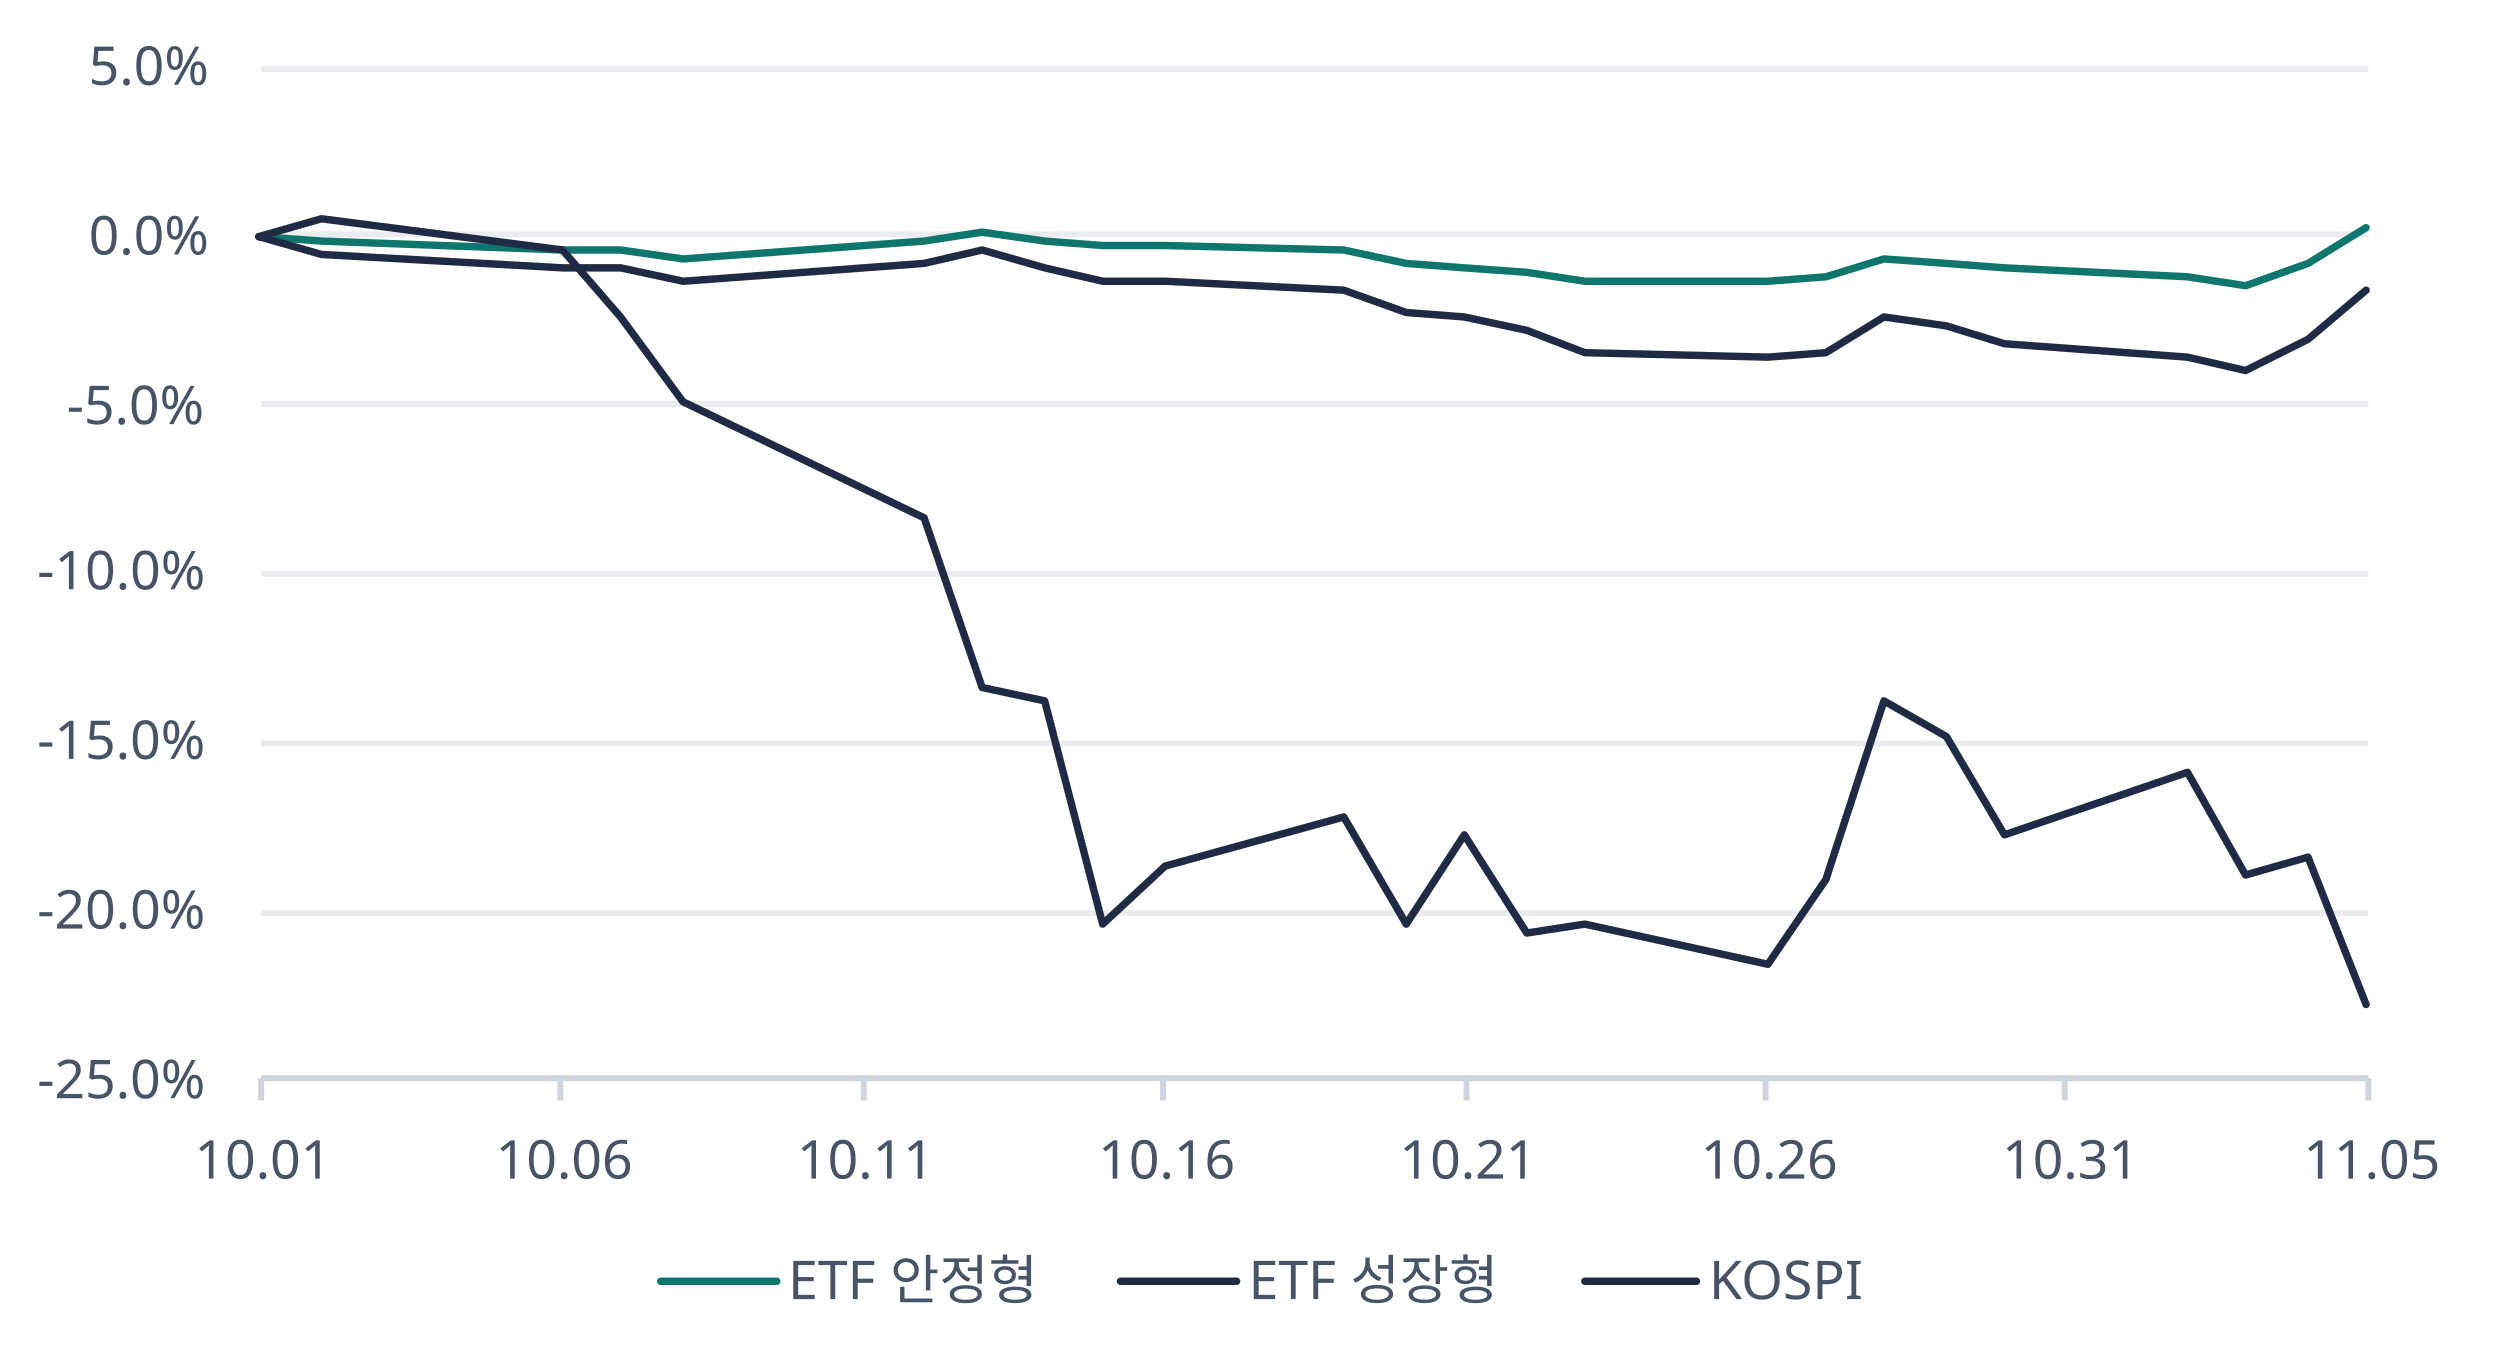
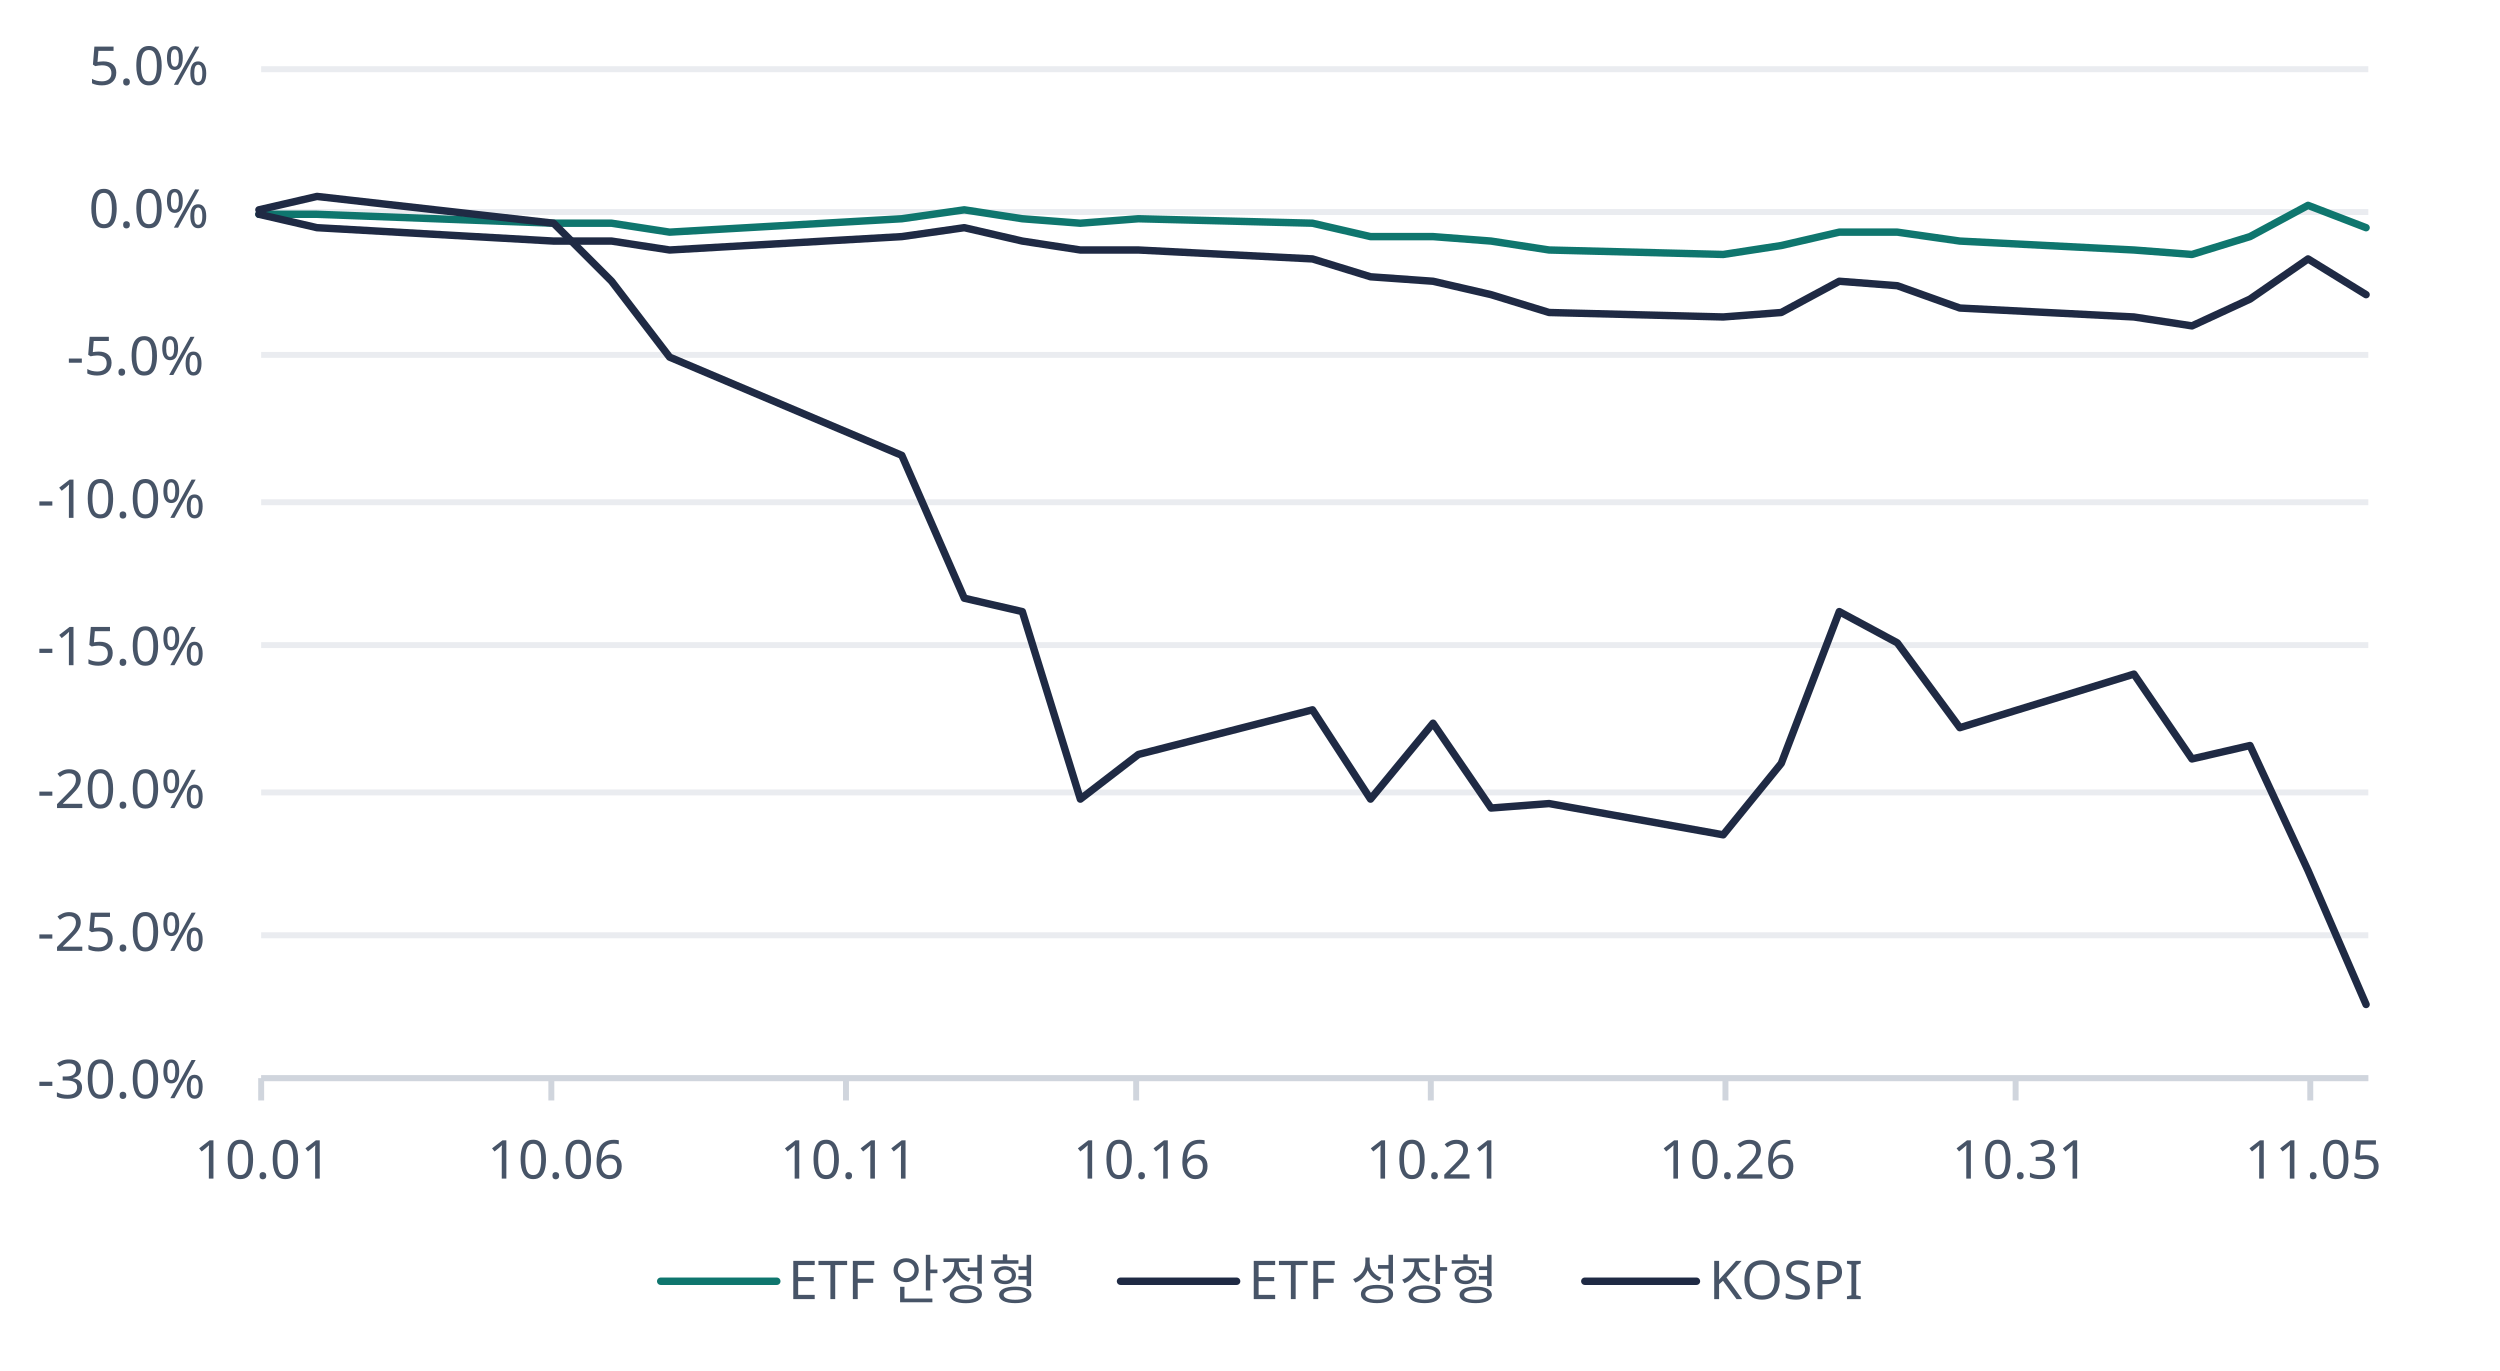
<svg xmlns="http://www.w3.org/2000/svg" width="560" height="307" xml:space="preserve" overflow="hidden">
  <defs>
    <clipPath id="clip0">
      <rect x="572" y="13" width="560" height="307" />
    </clipPath>
  </defs>
  <g clip-path="url(#clip0)" transform="translate(-572 -13)">
    <g>
-       <path d="M630.5 254.5 1102.5 254.5M630.5 217.5 1102.5 217.5M630.5 179.5 1102.5 179.5M630.5 141.5 1102.5 141.5M630.5 103.5 1102.5 103.5M630.5 65.5 1102.5 65.5M630.5 28.5 1102.5 28.5" stroke="#EAECF0" stroke-width="1.333" stroke-linejoin="round" stroke-miterlimit="10" fill="none" />
+       <path d="M630.5 254.5 1102.5 254.5M630.5 222.5 1102.5 222.5M630.5 190.5 1102.5 190.5M630.5 157.5 1102.5 157.5M630.5 125.5 1102.5 125.5M630.5 92.5 1102.5 92.5M630.5 60.5 1102.5 60.5M630.5 28.5 1102.5 28.5" stroke="#EAECF0" stroke-width="1.333" stroke-linejoin="round" stroke-miterlimit="10" fill="none" />
    </g>
    <g>
      <path d="M630.5 254.5 1102.5 254.5" stroke="#D0D5DD" stroke-width="1.333" stroke-linejoin="round" stroke-miterlimit="10" fill="none" fill-rule="evenodd" />
    </g>
    <g>
-       <path d="M630.5 254.5 630.5 259.5M697.5 254.5 697.5 259.5M765.5 254.5 765.5 259.5M832.5 254.5 832.5 259.5M900.5 254.5 900.5 259.5M967.5 254.5 967.5 259.5M1034.5 254.5 1034.5 259.5M1102.5 254.5 1102.5 259.5" stroke="#D0D5DD" stroke-width="1.333" stroke-linejoin="round" stroke-miterlimit="10" fill="none" />
+       <path d="M630.5 254.5 630.5 259.5M695.5 254.5 695.5 259.5M761.5 254.5 761.5 259.5M826.5 254.5 826.5 259.5M892.5 254.5 892.5 259.5M958.5 254.5 958.5 259.5M1023.5 254.5 1023.5 259.5M1089.5 254.5 1089.5 259.5" stroke="#D0D5DD" stroke-width="1.333" stroke-linejoin="round" stroke-miterlimit="10" fill="none" />
    </g>
    <g>
-       <path d="M630 66 644 67 698 69 711 69 725 71 779 67 792 65 806 67 819 68 833 68 873 69 887 72 900 73 914 74 927 76 968 76 981 75 994 71 1008 72 1021 73 1062 75 1075 77 1089 72 1102 64" stroke="#0F766E" stroke-width="1.667" stroke-linecap="round" stroke-linejoin="round" stroke-miterlimit="10" fill="none" />
+       <path d="M630 61 643 61 696 63 709 63 722 65 774 62 788 60 801 62 814 63 827 62 866 63 879 66 893 66 906 67 919 69 958 70 971 68 984 65 997 65 1011 67 1050 69 1063 70 1076 66 1089 59 1102 64" stroke="#0F766E" stroke-width="1.667" stroke-linecap="round" stroke-linejoin="round" stroke-miterlimit="10" fill="none" />
    </g>
    <g>
-       <path d="M630 66 644 70 698 73 711 73 725 76 779 72 792 69 806 73 819 76 833 76 873 78 887 83 900 84 914 87 927 92 968 93 981 92 994 84 1008 86 1021 90 1062 93 1075 96 1089 89 1102 78" stroke="#1F2A44" stroke-width="1.667" stroke-linecap="round" stroke-linejoin="round" stroke-miterlimit="10" fill="none" />
+       <path d="M630 61 643 64 696 67 709 67 722 69 774 66 788 64 801 67 814 69 827 69 866 71 879 75 893 76 906 79 919 83 958 84 971 83 984 76 997 77 1011 82 1050 84 1063 86 1076 80 1089 71 1102 79" stroke="#1F2A44" stroke-width="1.667" stroke-linecap="round" stroke-linejoin="round" stroke-miterlimit="10" fill="none" />
    </g>
    <g>
-       <path d="M630 66 644 62 698 69 711 84 725 103 779 129 792 167 806 170 819 220 833 207 873 196 887 220 900 200 914 222 927 220 968 229 981 210 994 170 1008 178 1021 200 1062 186 1075 209 1089 205 1102 238" stroke="#1F2A44" stroke-width="1.667" stroke-linecap="round" stroke-linejoin="round" stroke-miterlimit="10" fill="none" />
+       <path d="M630 60 643 57 696 63 709 76 722 93 774 115 788 147 801 150 814 192 827 182 866 172 879 192 893 175 906 194 919 193 958 200 971 184 984 150 997 157 1011 176 1050 164 1063 183 1076 180 1089 208 1102 238" stroke="#1F2A44" stroke-width="1.667" stroke-linecap="round" stroke-linejoin="round" stroke-miterlimit="10" fill="none" />
    </g>
    <g>
-       <text fill="#475467" font-family="Malgun Gothic,Malgun Gothic_MSFontService,sans-serif" font-weight="400" font-size="12" transform="translate(580.333 259)">-25.0%</text>
+       <text fill="#475467" font-family="Malgun Gothic,Malgun Gothic_MSFontService,sans-serif" font-weight="400" font-size="12" transform="translate(580.333 259)">-30.0%</text>
    </g>
    <g>
-       <text fill="#475467" font-family="Malgun Gothic,Malgun Gothic_MSFontService,sans-serif" font-weight="400" font-size="12" transform="translate(580.333 221)">-20.0%</text>
+       <text fill="#475467" font-family="Malgun Gothic,Malgun Gothic_MSFontService,sans-serif" font-weight="400" font-size="12" transform="translate(580.333 226)">-25.0%</text>
    </g>
    <g>
-       <text fill="#475467" font-family="Malgun Gothic,Malgun Gothic_MSFontService,sans-serif" font-weight="400" font-size="12" transform="translate(580.333 183)">-15.0%</text>
+       <text fill="#475467" font-family="Malgun Gothic,Malgun Gothic_MSFontService,sans-serif" font-weight="400" font-size="12" transform="translate(580.333 194)">-20.0%</text>
    </g>
    <g>
-       <text fill="#475467" font-family="Malgun Gothic,Malgun Gothic_MSFontService,sans-serif" font-weight="400" font-size="12" transform="translate(580.333 145)">-10.0%</text>
+       <text fill="#475467" font-family="Malgun Gothic,Malgun Gothic_MSFontService,sans-serif" font-weight="400" font-size="12" transform="translate(580.333 162)">-15.0%</text>
    </g>
    <g>
-       <text fill="#475467" font-family="Malgun Gothic,Malgun Gothic_MSFontService,sans-serif" font-weight="400" font-size="12" transform="translate(586.94 108)">-5.0%</text>
+       <text fill="#475467" font-family="Malgun Gothic,Malgun Gothic_MSFontService,sans-serif" font-weight="400" font-size="12" transform="translate(580.333 129)">-10.0%</text>
    </g>
    <g>
-       <text fill="#475467" font-family="Malgun Gothic,Malgun Gothic_MSFontService,sans-serif" font-weight="400" font-size="12" transform="translate(591.86 70)">0.0%</text>
+       <text fill="#475467" font-family="Malgun Gothic,Malgun Gothic_MSFontService,sans-serif" font-weight="400" font-size="12" transform="translate(586.94 97)">-5.0%</text>
+     </g>
+     <g>
+       <text fill="#475467" font-family="Malgun Gothic,Malgun Gothic_MSFontService,sans-serif" font-weight="400" font-size="12" transform="translate(591.86 64)">0.0%</text>
    </g>
    <g>
      <text fill="#475467" font-family="Malgun Gothic,Malgun Gothic_MSFontService,sans-serif" font-weight="400" font-size="12" transform="translate(591.86 32)">5.0%</text>
    </g>
    <g>
      <text fill="#475467" font-family="Malgun Gothic,Malgun Gothic_MSFontService,sans-serif" font-weight="400" font-size="12" transform="translate(615.547 277)">10.01</text>
    </g>
    <g>
-       <text fill="#475467" font-family="Malgun Gothic,Malgun Gothic_MSFontService,sans-serif" font-weight="400" font-size="12" transform="translate(683.032 277)">10.06</text>
+       <text fill="#475467" font-family="Malgun Gothic,Malgun Gothic_MSFontService,sans-serif" font-weight="400" font-size="12" transform="translate(681.158 277)">10.06</text>
    </g>
    <g>
-       <text fill="#475467" font-family="Malgun Gothic,Malgun Gothic_MSFontService,sans-serif" font-weight="400" font-size="12" transform="translate(750.518 277)">10.11</text>
+       <text fill="#475467" font-family="Malgun Gothic,Malgun Gothic_MSFontService,sans-serif" font-weight="400" font-size="12" transform="translate(746.769 277)">10.11</text>
    </g>
    <g>
-       <text fill="#475467" font-family="Malgun Gothic,Malgun Gothic_MSFontService,sans-serif" font-weight="400" font-size="12" transform="translate(818.004 277)">10.16</text>
+       <text fill="#475467" font-family="Malgun Gothic,Malgun Gothic_MSFontService,sans-serif" font-weight="400" font-size="12" transform="translate(812.38 277)">10.16</text>
    </g>
    <g>
-       <text fill="#475467" font-family="Malgun Gothic,Malgun Gothic_MSFontService,sans-serif" font-weight="400" font-size="12" transform="translate(885.49 277)">10.21</text>
+       <text fill="#475467" font-family="Malgun Gothic,Malgun Gothic_MSFontService,sans-serif" font-weight="400" font-size="12" transform="translate(877.991 277)">10.21</text>
    </g>
    <g>
-       <text fill="#475467" font-family="Malgun Gothic,Malgun Gothic_MSFontService,sans-serif" font-weight="400" font-size="12" transform="translate(952.975 277)">10.26</text>
+       <text fill="#475467" font-family="Malgun Gothic,Malgun Gothic_MSFontService,sans-serif" font-weight="400" font-size="12" transform="translate(943.602 277)">10.26</text>
    </g>
    <g>
-       <text fill="#475467" font-family="Malgun Gothic,Malgun Gothic_MSFontService,sans-serif" font-weight="400" font-size="12" transform="translate(1020.46 277)">10.31</text>
+       <text fill="#475467" font-family="Malgun Gothic,Malgun Gothic_MSFontService,sans-serif" font-weight="400" font-size="12" transform="translate(1009.21 277)">10.31</text>
    </g>
    <g>
-       <text fill="#475467" font-family="Malgun Gothic,Malgun Gothic_MSFontService,sans-serif" font-weight="400" font-size="12" transform="translate(1087.95 277)">11.05</text>
+       <text fill="#475467" font-family="Malgun Gothic,Malgun Gothic_MSFontService,sans-serif" font-weight="400" font-size="12" transform="translate(1074.82 277)">11.05</text>
    </g>
    <g>
      <path d="M720 300 746 300" stroke="#0F766E" stroke-width="1.667" stroke-linecap="round" stroke-linejoin="round" stroke-miterlimit="10" fill="none" fill-rule="evenodd" />
    </g>
    <g>
      <text fill="#475467" font-family="Malgun Gothic,Malgun Gothic_MSFontService,sans-serif" font-weight="400" font-size="12" transform="translate(748.54 304)">ETF </text>
    </g>
    <g>
      <text fill="#475467" font-family="Malgun Gothic,Malgun Gothic_MSFontService,sans-serif" font-weight="400" font-size="12" transform="translate(771.354 304)">안정형</text>
    </g>
    <g>
      <path d="M823 300 849 300" stroke="#1F2A44" stroke-width="1.667" stroke-linecap="round" stroke-linejoin="round" stroke-miterlimit="10" fill="none" fill-rule="evenodd" />
    </g>
    <g>
      <text fill="#475467" font-family="Malgun Gothic,Malgun Gothic_MSFontService,sans-serif" font-weight="400" font-size="12" transform="translate(851.683 304)">ETF </text>
    </g>
    <g>
      <text fill="#475467" font-family="Malgun Gothic,Malgun Gothic_MSFontService,sans-serif" font-weight="400" font-size="12" transform="translate(874.497 304)">성장형</text>
    </g>
    <g>
      <path d="M927 300 952 300" stroke="#1F2A44" stroke-width="1.667" stroke-linecap="round" stroke-linejoin="round" stroke-miterlimit="10" fill="none" fill-rule="evenodd" />
    </g>
    <g>
      <text fill="#475467" font-family="Malgun Gothic,Malgun Gothic_MSFontService,sans-serif" font-weight="400" font-size="12" transform="translate(954.826 304)">KOSPI</text>
    </g>
  </g>
</svg>
